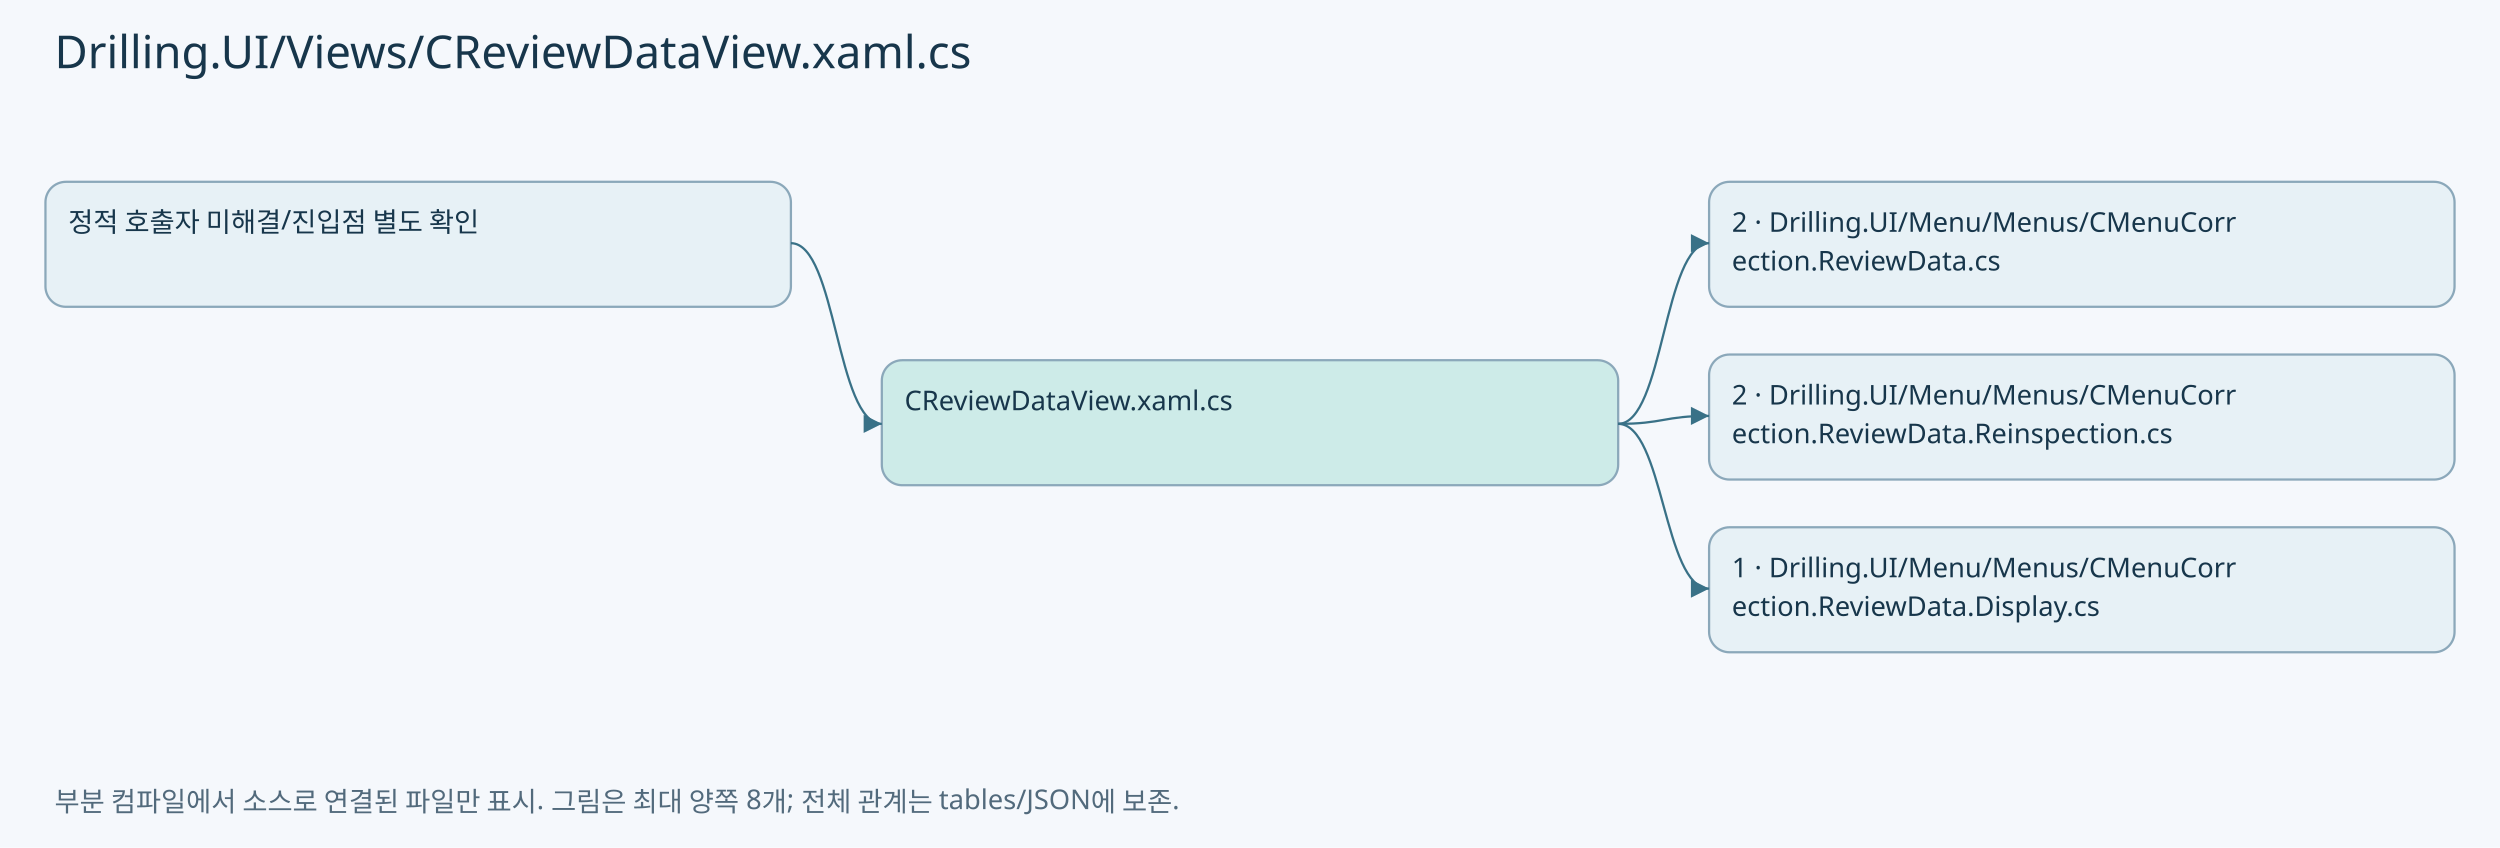
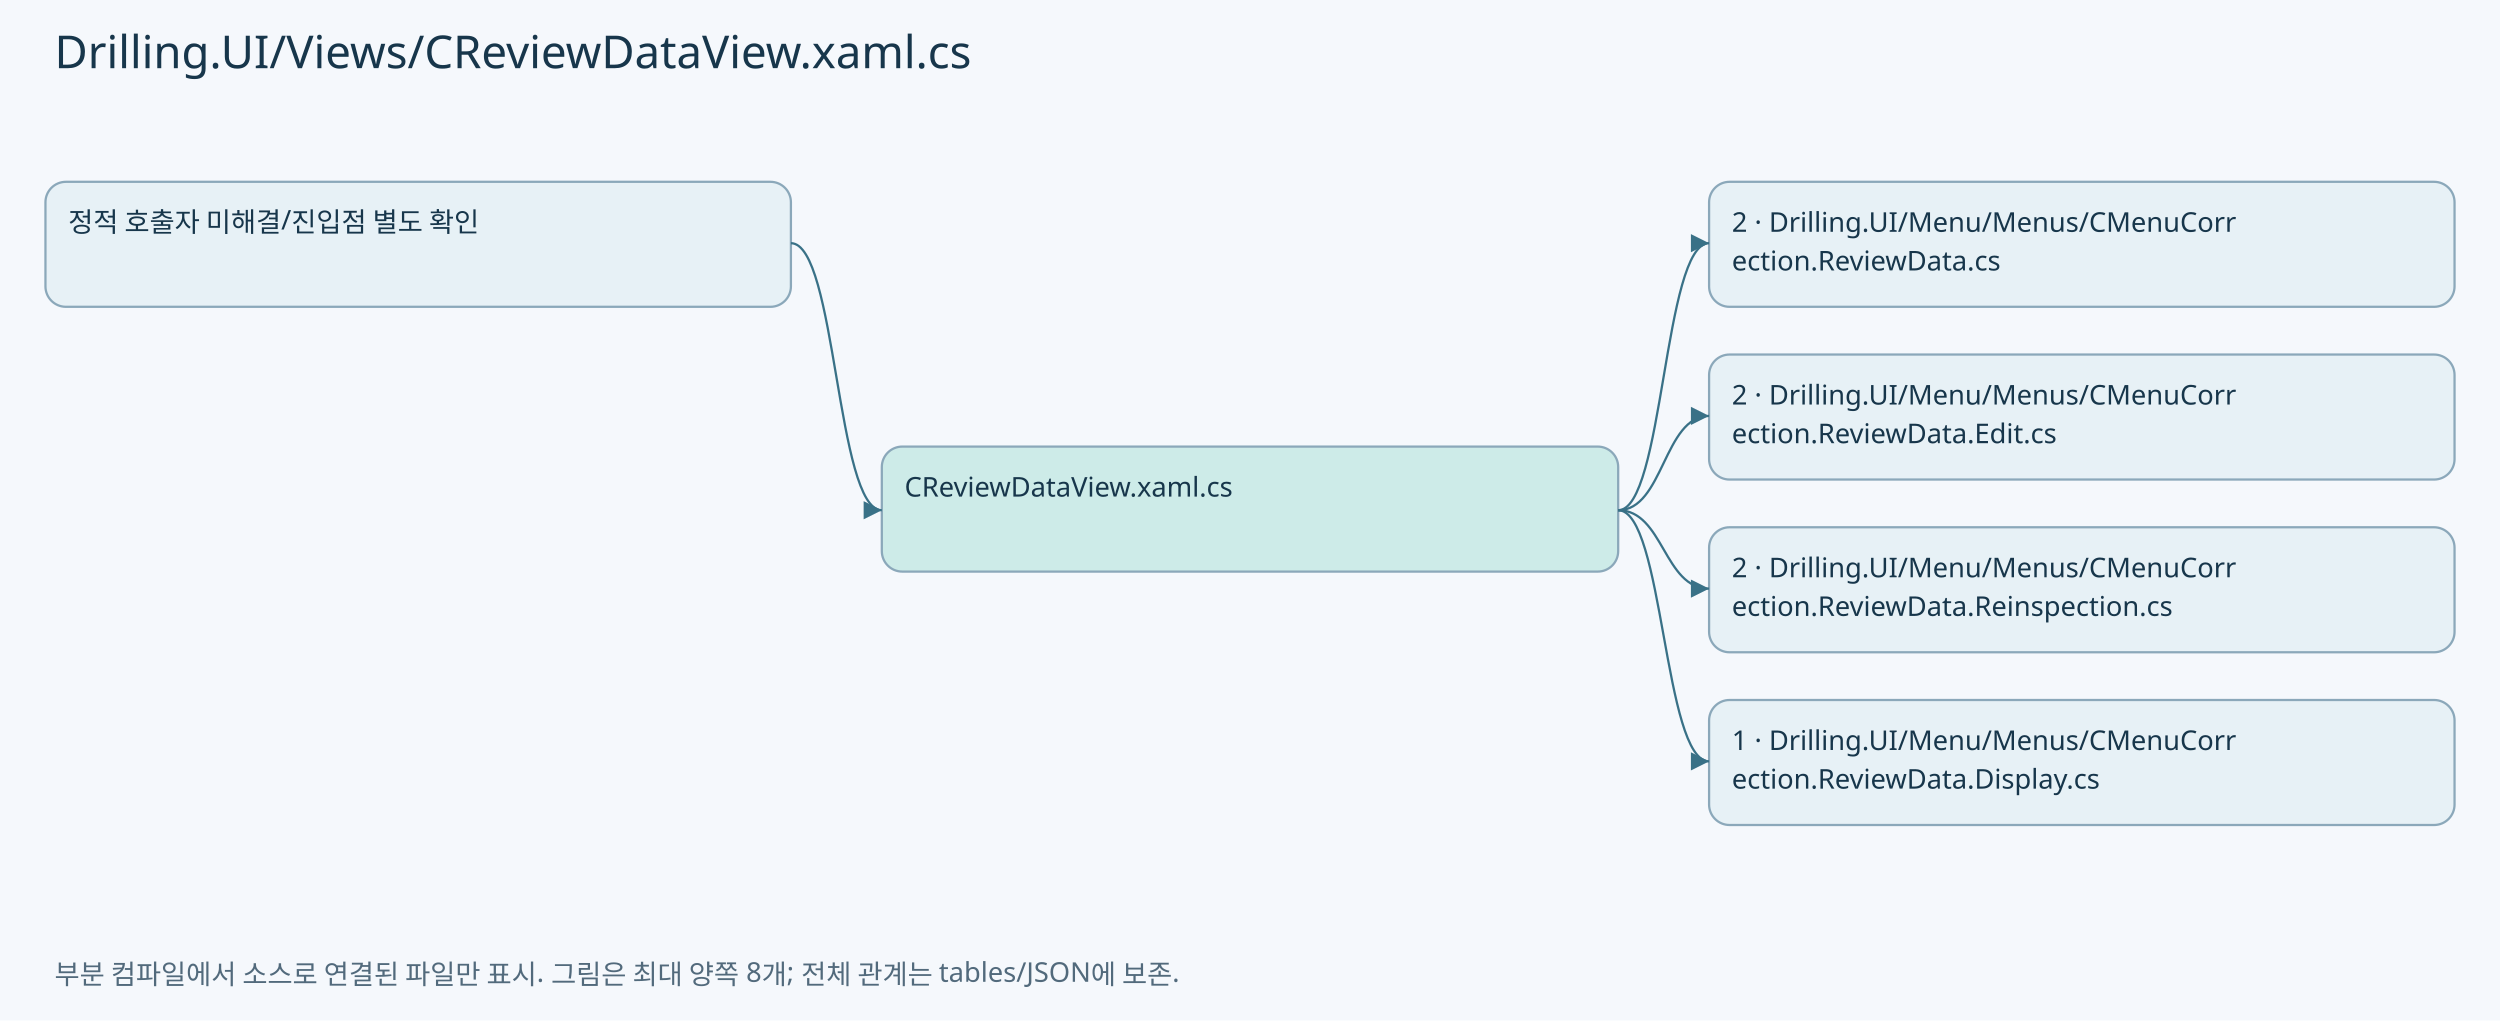
- <svg xmlns="http://www.w3.org/2000/svg" width="1100" height="373" viewBox="0 0 1100 373" role="img" aria-label="Drilling.UI/Views/CReviewDataView.xaml.cs">
+ <svg xmlns="http://www.w3.org/2000/svg" width="1100" height="449" viewBox="0 0 1100 449" role="img" aria-label="Drilling.UI/Views/CReviewDataView.xaml.cs">
  <defs>
    <marker id="a" markerWidth="9" markerHeight="9" refX="8" refY="4" orient="auto">
      <path d="M0 0L8 4L0 8" fill="#397187" />
    </marker>
  </defs>
-   <rect width="1100" height="373" fill="#f5f8fc" />
+   <rect width="1100" height="449" fill="#f5f8fc" />
  <text x="24" y="30" font-family="Segoe UI,sans-serif" font-size="20" fill="#17364b">Drilling.UI/Views/CReviewDataView.xaml.cs</text>
-   <rect x="388" y="158.5" width="324" height="55" rx="9" fill="#cdebe8" stroke="#8ba8ba" />
-   <text x="398" y="180.5" font-family="Segoe UI,sans-serif" font-size="12" fill="#17364b">CReviewDataView.xaml.cs</text>
+   <rect x="388" y="196.5" width="324" height="55" rx="9" fill="#cdebe8" stroke="#8ba8ba" />
+   <text x="398" y="218.5" font-family="Segoe UI,sans-serif" font-size="12" fill="#17364b">CReviewDataView.xaml.cs</text>
  <rect x="20" y="80" width="328" height="55" rx="9" fill="#e7f1f6" stroke="#8ba8ba" />
  <text x="30" y="102" font-family="Segoe UI,sans-serif" font-size="12" fill="#17364b">정적 호출자 미해결/진입점 별도 확인</text>
-   <path d="M348 107C368.0 107,368.0 186.5,388 186.5" fill="none" stroke="#397187" marker-end="url(#a)" />
+   <path d="M348 107C368.0 107,368.0 224.5,388 224.5" fill="none" stroke="#397187" marker-end="url(#a)" />
  <rect x="752" y="80" width="328" height="55" rx="9" fill="#e7f1f6" stroke="#8ba8ba" />
  <text x="762" y="102" font-family="Segoe UI,sans-serif" font-size="12" fill="#17364b">2 · Drilling.UI/Menu/Menus/CMenuCorr</text>
  <text x="762" y="119" font-family="Segoe UI,sans-serif" font-size="12" fill="#17364b">ection.ReviewData.cs</text>
-   <path d="M712 186.5C732.0 186.5,732.0 107,752 107" fill="none" stroke="#397187" marker-end="url(#a)" />
+   <path d="M712 224.5C732.0 224.5,732.0 107,752 107" fill="none" stroke="#397187" marker-end="url(#a)" />
  <rect x="752" y="156" width="328" height="55" rx="9" fill="#e7f1f6" stroke="#8ba8ba" />
  <text x="762" y="178" font-family="Segoe UI,sans-serif" font-size="12" fill="#17364b">2 · Drilling.UI/Menu/Menus/CMenuCorr</text>
-   <text x="762" y="195" font-family="Segoe UI,sans-serif" font-size="12" fill="#17364b">ection.ReviewData.Reinspection.cs</text>
-   <path d="M712 186.5C732.0 186.5,732.0 183,752 183" fill="none" stroke="#397187" marker-end="url(#a)" />
+   <text x="762" y="195" font-family="Segoe UI,sans-serif" font-size="12" fill="#17364b">ection.ReviewData.Edit.cs</text>
+   <path d="M712 224.5C732.0 224.5,732.0 183,752 183" fill="none" stroke="#397187" marker-end="url(#a)" />
  <rect x="752" y="232" width="328" height="55" rx="9" fill="#e7f1f6" stroke="#8ba8ba" />
-   <text x="762" y="254" font-family="Segoe UI,sans-serif" font-size="12" fill="#17364b">1 · Drilling.UI/Menu/Menus/CMenuCorr</text>
-   <text x="762" y="271" font-family="Segoe UI,sans-serif" font-size="12" fill="#17364b">ection.ReviewData.Display.cs</text>
-   <path d="M712 186.5C732.0 186.5,732.0 259,752 259" fill="none" stroke="#397187" marker-end="url(#a)" />
-   <text x="24" y="357" font-family="Segoe UI,sans-serif" font-size="12" fill="#526a7c">부분 컴파일에서 소스로 연결된 파일만 표시. 그림은 최대 양쪽 8개; 전체 관계는 tables/JSON에 보존.</text>
+   <text x="762" y="254" font-family="Segoe UI,sans-serif" font-size="12" fill="#17364b">2 · Drilling.UI/Menu/Menus/CMenuCorr</text>
+   <text x="762" y="271" font-family="Segoe UI,sans-serif" font-size="12" fill="#17364b">ection.ReviewData.Reinspection.cs</text>
+   <path d="M712 224.5C732.0 224.5,732.0 259,752 259" fill="none" stroke="#397187" marker-end="url(#a)" />
+   <rect x="752" y="308" width="328" height="55" rx="9" fill="#e7f1f6" stroke="#8ba8ba" />
+   <text x="762" y="330" font-family="Segoe UI,sans-serif" font-size="12" fill="#17364b">1 · Drilling.UI/Menu/Menus/CMenuCorr</text>
+   <text x="762" y="347" font-family="Segoe UI,sans-serif" font-size="12" fill="#17364b">ection.ReviewData.Display.cs</text>
+   <path d="M712 224.5C732.0 224.5,732.0 335,752 335" fill="none" stroke="#397187" marker-end="url(#a)" />
+   <text x="24" y="433" font-family="Segoe UI,sans-serif" font-size="12" fill="#526a7c">부분 컴파일에서 소스로 연결된 파일만 표시. 그림은 최대 양쪽 8개; 전체 관계는 tables/JSON에 보존.</text>
</svg>
